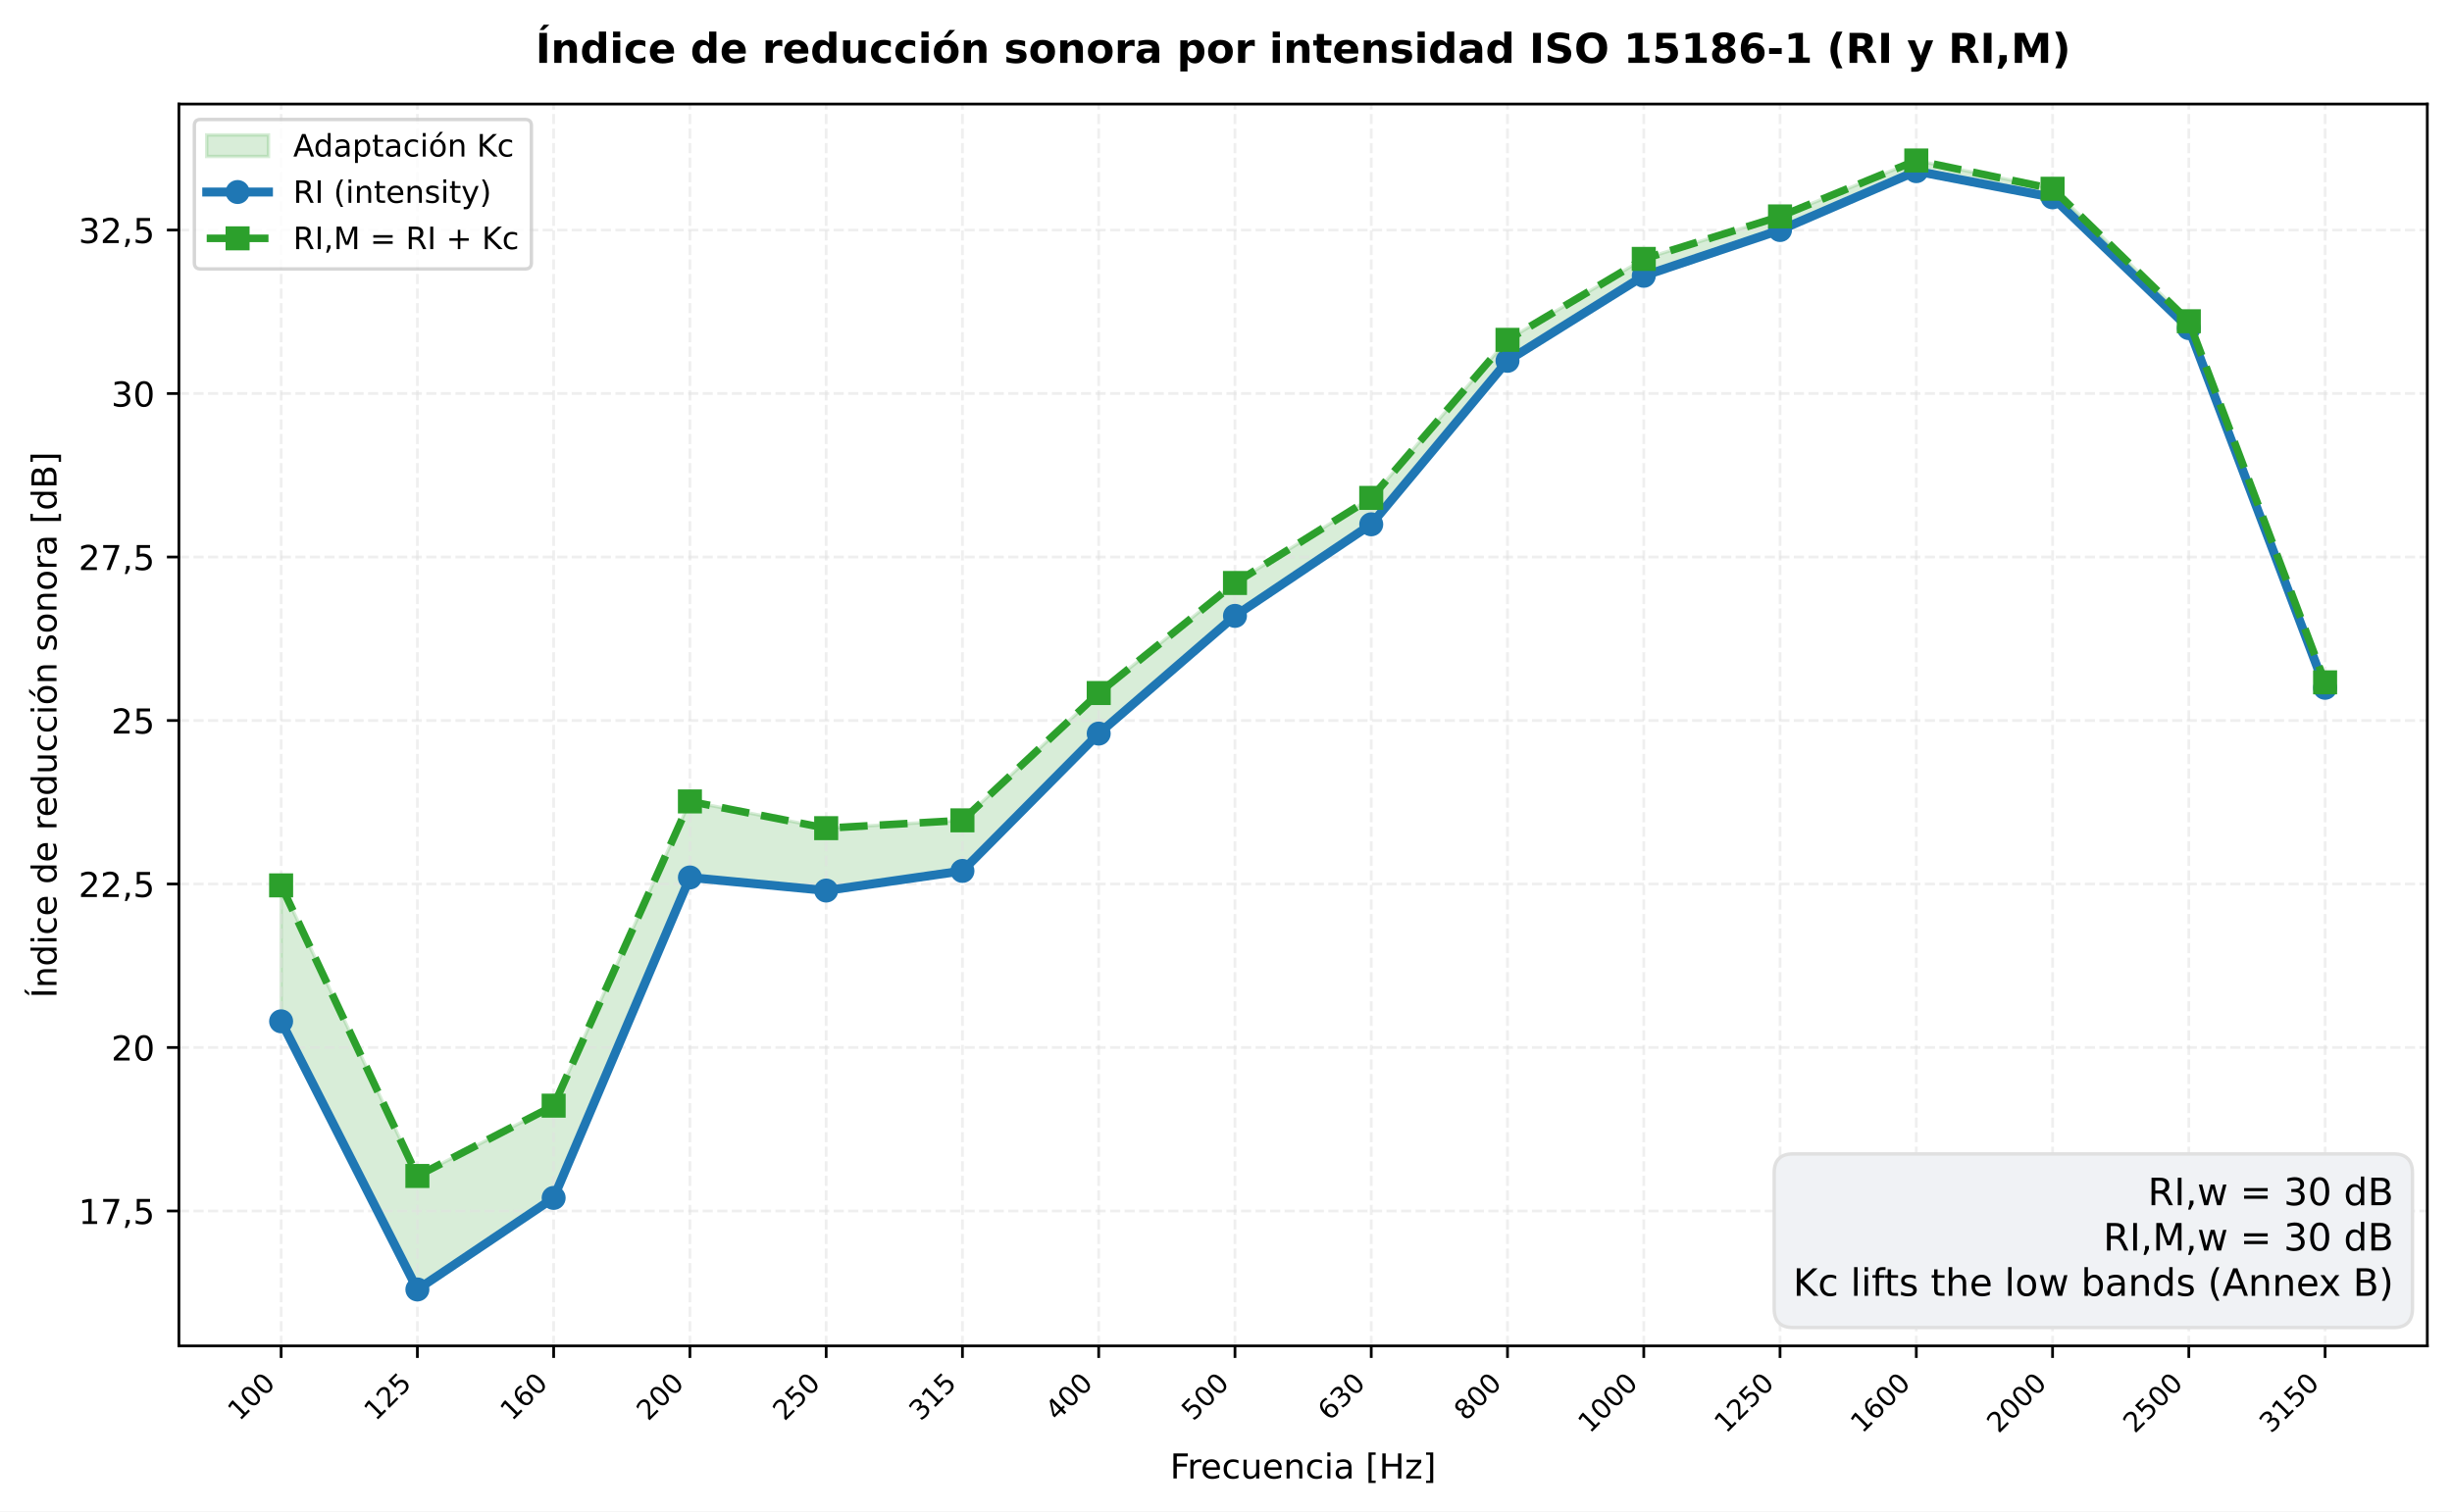
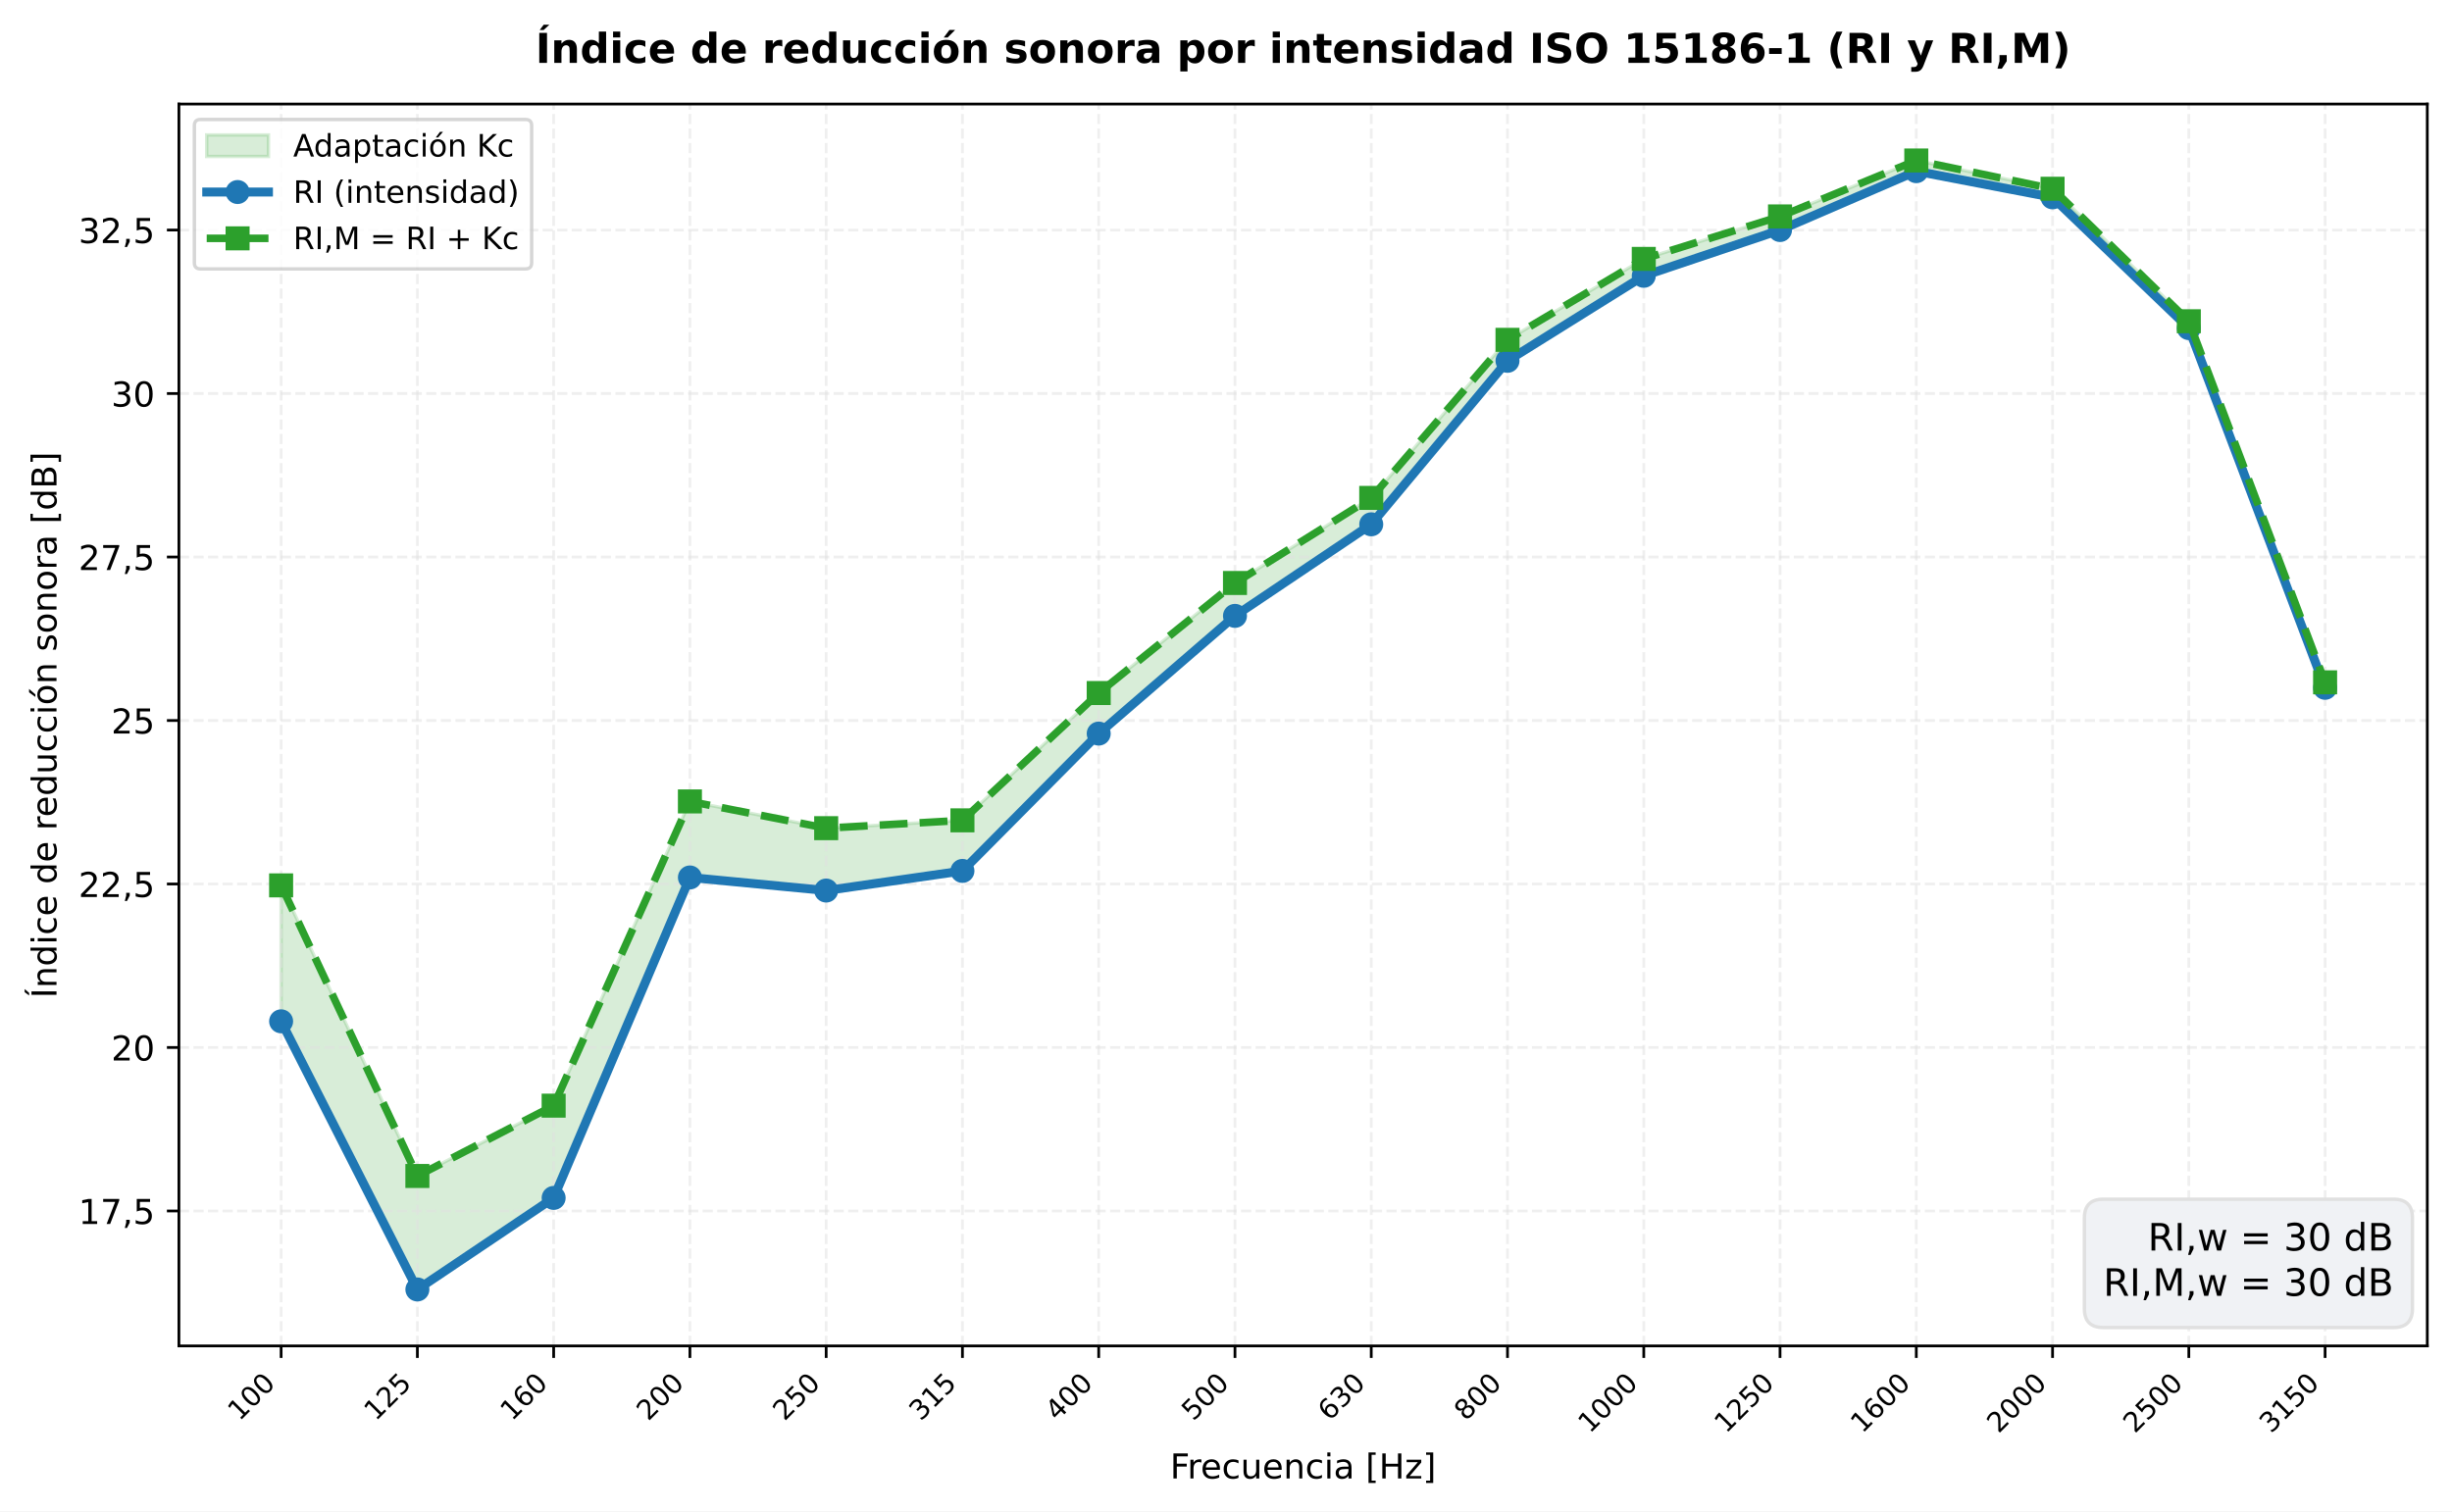
<svg xmlns="http://www.w3.org/2000/svg" xmlns:xlink="http://www.w3.org/1999/xlink" width="714.579pt" height="440.589pt" viewBox="0 0 714.579 440.589" version="1.1">
  <defs>
    <style type="text/css">*{stroke-linejoin: round; stroke-linecap: butt}</style>
  </defs>
  <g id="figure_1">
    <g id="patch_1">
      <path d="M 0 440.589  L 714.579 440.589  L 714.579 0  L 0 0  z " style="fill: #ffffff" />
    </g>
    <g id="axes_1">
      <g id="patch_2">
        <path d="M 52.141 392.335  L 707.379 392.335  L 707.379 30.328  L 52.141 30.328  z " style="fill: #ffffff" />
      </g>
      <g id="FillBetweenPolyCollection_1">
        <defs>
          <path id="mf74dab63e1" d="M 81.925 -182.501  L 81.925 -142.868  L 121.636 -64.709  L 161.348 -91.398  L 201.059 -184.807  L 240.77 -180.994  L 280.482 -186.713  L 320.193 -226.746  L 359.905 -261.059  L 399.616 -287.748  L 439.327 -335.406  L 479.039 -360.188  L 518.75 -373.532  L 558.461 -390.689  L 598.173 -383.063  L 637.884 -344.937  L 677.596 -240.09  L 677.596 -241.688  L 677.596 -241.688  L 637.884 -346.946  L 598.173 -385.567  L 558.461 -393.806  L 518.75 -377.502  L 479.039 -365.121  L 439.327 -341.528  L 399.616 -295.447  L 359.905 -270.649  L 320.193 -238.568  L 280.482 -201.456  L 240.77 -199.176  L 201.059 -206.973  L 161.348 -118.288  L 121.636 -97.791  L 81.925 -182.501  z " style="stroke: #2ca02c; stroke-opacity: 0.18" />
        </defs>
        <g clip-path="url(#p28087a053f)">
          <use xlink:href="#mf74dab63e1" x="0" y="440.589" style="fill: #2ca02c; fill-opacity: 0.18; stroke: #2ca02c; stroke-opacity: 0.18" />
        </g>
      </g>
      <g id="matplotlib.axis_1">
        <g id="xtick_1">
          <g id="line2d_1">
            <path d="M 81.925 392.335  L 81.925 30.328  " clip-path="url(#p28087a053f)" style="fill: none; stroke-dasharray: 2.96,1.28; stroke-dashoffset: 0; stroke: #e0e0e0; stroke-opacity: 0.5; stroke-width: 0.8" />
          </g>
          <g id="line2d_2">
            <defs>
              <path id="m3d27035b55" d="M 0 0  L 0 3.5  " style="stroke: #000000; stroke-width: 0.8" />
            </defs>
            <g>
              <use xlink:href="#m3d27035b55" x="81.925" y="392.335" style="stroke: #000000; stroke-width: 0.8" />
            </g>
          </g>
          <g id="text_1">
            <text style="font-size: 8px; font-family: 'DejaVu Sans', 'Bitstream Vera Sans', 'Computer Modern Sans Serif', 'Lucida Grande', 'Verdana', 'Geneva', 'Lucid', 'Arial', 'Helvetica', 'Avant Garde', sans-serif" transform="translate(69.76844 414.4302) rotate(-45)">100</text>
          </g>
        </g>
        <g id="xtick_2">
          <g id="line2d_3">
            <path d="M 121.636 392.335  L 121.636 30.328  " clip-path="url(#p28087a053f)" style="fill: none; stroke-dasharray: 2.96,1.28; stroke-dashoffset: 0; stroke: #e0e0e0; stroke-opacity: 0.5; stroke-width: 0.8" />
          </g>
          <g id="line2d_4">
            <g>
              <use xlink:href="#m3d27035b55" x="121.636" y="392.335" style="stroke: #000000; stroke-width: 0.8" />
            </g>
          </g>
          <g id="text_2">
            <text style="font-size: 8px; font-family: 'DejaVu Sans', 'Bitstream Vera Sans', 'Computer Modern Sans Serif', 'Lucida Grande', 'Verdana', 'Geneva', 'Lucid', 'Arial', 'Helvetica', 'Avant Garde', sans-serif" transform="translate(109.4798 414.4302) rotate(-45)">125</text>
          </g>
        </g>
        <g id="xtick_3">
          <g id="line2d_5">
            <path d="M 161.348 392.335  L 161.348 30.328  " clip-path="url(#p28087a053f)" style="fill: none; stroke-dasharray: 2.96,1.28; stroke-dashoffset: 0; stroke: #e0e0e0; stroke-opacity: 0.5; stroke-width: 0.8" />
          </g>
          <g id="line2d_6">
            <g>
              <use xlink:href="#m3d27035b55" x="161.348" y="392.335" style="stroke: #000000; stroke-width: 0.8" />
            </g>
          </g>
          <g id="text_3">
            <text style="font-size: 8px; font-family: 'DejaVu Sans', 'Bitstream Vera Sans', 'Computer Modern Sans Serif', 'Lucida Grande', 'Verdana', 'Geneva', 'Lucid', 'Arial', 'Helvetica', 'Avant Garde', sans-serif" transform="translate(149.1912 414.4302) rotate(-45)">160</text>
          </g>
        </g>
        <g id="xtick_4">
          <g id="line2d_7">
            <path d="M 201.059 392.335  L 201.059 30.328  " clip-path="url(#p28087a053f)" style="fill: none; stroke-dasharray: 2.96,1.28; stroke-dashoffset: 0; stroke: #e0e0e0; stroke-opacity: 0.5; stroke-width: 0.8" />
          </g>
          <g id="line2d_8">
            <g>
              <use xlink:href="#m3d27035b55" x="201.059" y="392.335" style="stroke: #000000; stroke-width: 0.8" />
            </g>
          </g>
          <g id="text_4">
            <text style="font-size: 8px; font-family: 'DejaVu Sans', 'Bitstream Vera Sans', 'Computer Modern Sans Serif', 'Lucida Grande', 'Verdana', 'Geneva', 'Lucid', 'Arial', 'Helvetica', 'Avant Garde', sans-serif" transform="translate(188.9026 414.4302) rotate(-45)">200</text>
          </g>
        </g>
        <g id="xtick_5">
          <g id="line2d_9">
            <path d="M 240.77 392.335  L 240.77 30.328  " clip-path="url(#p28087a053f)" style="fill: none; stroke-dasharray: 2.96,1.28; stroke-dashoffset: 0; stroke: #e0e0e0; stroke-opacity: 0.5; stroke-width: 0.8" />
          </g>
          <g id="line2d_10">
            <g>
              <use xlink:href="#m3d27035b55" x="240.77" y="392.335" style="stroke: #000000; stroke-width: 0.8" />
            </g>
          </g>
          <g id="text_5">
            <text style="font-size: 8px; font-family: 'DejaVu Sans', 'Bitstream Vera Sans', 'Computer Modern Sans Serif', 'Lucida Grande', 'Verdana', 'Geneva', 'Lucid', 'Arial', 'Helvetica', 'Avant Garde', sans-serif" transform="translate(228.6139 414.4302) rotate(-45)">250</text>
          </g>
        </g>
        <g id="xtick_6">
          <g id="line2d_11">
            <path d="M 280.482 392.335  L 280.482 30.328  " clip-path="url(#p28087a053f)" style="fill: none; stroke-dasharray: 2.96,1.28; stroke-dashoffset: 0; stroke: #e0e0e0; stroke-opacity: 0.5; stroke-width: 0.8" />
          </g>
          <g id="line2d_12">
            <g>
              <use xlink:href="#m3d27035b55" x="280.482" y="392.335" style="stroke: #000000; stroke-width: 0.8" />
            </g>
          </g>
          <g id="text_6">
            <text style="font-size: 8px; font-family: 'DejaVu Sans', 'Bitstream Vera Sans', 'Computer Modern Sans Serif', 'Lucida Grande', 'Verdana', 'Geneva', 'Lucid', 'Arial', 'Helvetica', 'Avant Garde', sans-serif" transform="translate(268.3253 414.4302) rotate(-45)">315</text>
          </g>
        </g>
        <g id="xtick_7">
          <g id="line2d_13">
            <path d="M 320.193 392.335  L 320.193 30.328  " clip-path="url(#p28087a053f)" style="fill: none; stroke-dasharray: 2.96,1.28; stroke-dashoffset: 0; stroke: #e0e0e0; stroke-opacity: 0.5; stroke-width: 0.8" />
          </g>
          <g id="line2d_14">
            <g>
              <use xlink:href="#m3d27035b55" x="320.193" y="392.335" style="stroke: #000000; stroke-width: 0.8" />
            </g>
          </g>
          <g id="text_7">
            <text style="font-size: 8px; font-family: 'DejaVu Sans', 'Bitstream Vera Sans', 'Computer Modern Sans Serif', 'Lucida Grande', 'Verdana', 'Geneva', 'Lucid', 'Arial', 'Helvetica', 'Avant Garde', sans-serif" transform="translate(308.0367 414.4302) rotate(-45)">400</text>
          </g>
        </g>
        <g id="xtick_8">
          <g id="line2d_15">
            <path d="M 359.905 392.335  L 359.905 30.328  " clip-path="url(#p28087a053f)" style="fill: none; stroke-dasharray: 2.96,1.28; stroke-dashoffset: 0; stroke: #e0e0e0; stroke-opacity: 0.5; stroke-width: 0.8" />
          </g>
          <g id="line2d_16">
            <g>
              <use xlink:href="#m3d27035b55" x="359.905" y="392.335" style="stroke: #000000; stroke-width: 0.8" />
            </g>
          </g>
          <g id="text_8">
            <text style="font-size: 8px; font-family: 'DejaVu Sans', 'Bitstream Vera Sans', 'Computer Modern Sans Serif', 'Lucida Grande', 'Verdana', 'Geneva', 'Lucid', 'Arial', 'Helvetica', 'Avant Garde', sans-serif" transform="translate(347.7481 414.4302) rotate(-45)">500</text>
          </g>
        </g>
        <g id="xtick_9">
          <g id="line2d_17">
            <path d="M 399.616 392.335  L 399.616 30.328  " clip-path="url(#p28087a053f)" style="fill: none; stroke-dasharray: 2.96,1.28; stroke-dashoffset: 0; stroke: #e0e0e0; stroke-opacity: 0.5; stroke-width: 0.8" />
          </g>
          <g id="line2d_18">
            <g>
              <use xlink:href="#m3d27035b55" x="399.616" y="392.335" style="stroke: #000000; stroke-width: 0.8" />
            </g>
          </g>
          <g id="text_9">
            <text style="font-size: 8px; font-family: 'DejaVu Sans', 'Bitstream Vera Sans', 'Computer Modern Sans Serif', 'Lucida Grande', 'Verdana', 'Geneva', 'Lucid', 'Arial', 'Helvetica', 'Avant Garde', sans-serif" transform="translate(387.4594 414.4302) rotate(-45)">630</text>
          </g>
        </g>
        <g id="xtick_10">
          <g id="line2d_19">
            <path d="M 439.327 392.335  L 439.327 30.328  " clip-path="url(#p28087a053f)" style="fill: none; stroke-dasharray: 2.96,1.28; stroke-dashoffset: 0; stroke: #e0e0e0; stroke-opacity: 0.5; stroke-width: 0.8" />
          </g>
          <g id="line2d_20">
            <g>
              <use xlink:href="#m3d27035b55" x="439.327" y="392.335" style="stroke: #000000; stroke-width: 0.8" />
            </g>
          </g>
          <g id="text_10">
            <text style="font-size: 8px; font-family: 'DejaVu Sans', 'Bitstream Vera Sans', 'Computer Modern Sans Serif', 'Lucida Grande', 'Verdana', 'Geneva', 'Lucid', 'Arial', 'Helvetica', 'Avant Garde', sans-serif" transform="translate(427.1708 414.4302) rotate(-45)">800</text>
          </g>
        </g>
        <g id="xtick_11">
          <g id="line2d_21">
            <path d="M 479.039 392.335  L 479.039 30.328  " clip-path="url(#p28087a053f)" style="fill: none; stroke-dasharray: 2.96,1.28; stroke-dashoffset: 0; stroke: #e0e0e0; stroke-opacity: 0.5; stroke-width: 0.8" />
          </g>
          <g id="line2d_22">
            <g>
              <use xlink:href="#m3d27035b55" x="479.039" y="392.335" style="stroke: #000000; stroke-width: 0.8" />
            </g>
          </g>
          <g id="text_11">
            <text style="font-size: 8px; font-family: 'DejaVu Sans', 'Bitstream Vera Sans', 'Computer Modern Sans Serif', 'Lucida Grande', 'Verdana', 'Geneva', 'Lucid', 'Arial', 'Helvetica', 'Avant Garde', sans-serif" transform="translate(463.283 418.0294) rotate(-45)">1000</text>
          </g>
        </g>
        <g id="xtick_12">
          <g id="line2d_23">
            <path d="M 518.75 392.335  L 518.75 30.328  " clip-path="url(#p28087a053f)" style="fill: none; stroke-dasharray: 2.96,1.28; stroke-dashoffset: 0; stroke: #e0e0e0; stroke-opacity: 0.5; stroke-width: 0.8" />
          </g>
          <g id="line2d_24">
            <g>
              <use xlink:href="#m3d27035b55" x="518.75" y="392.335" style="stroke: #000000; stroke-width: 0.8" />
            </g>
          </g>
          <g id="text_12">
            <text style="font-size: 8px; font-family: 'DejaVu Sans', 'Bitstream Vera Sans', 'Computer Modern Sans Serif', 'Lucida Grande', 'Verdana', 'Geneva', 'Lucid', 'Arial', 'Helvetica', 'Avant Garde', sans-serif" transform="translate(502.9944 418.0294) rotate(-45)">1250</text>
          </g>
        </g>
        <g id="xtick_13">
          <g id="line2d_25">
            <path d="M 558.461 392.335  L 558.461 30.328  " clip-path="url(#p28087a053f)" style="fill: none; stroke-dasharray: 2.96,1.28; stroke-dashoffset: 0; stroke: #e0e0e0; stroke-opacity: 0.5; stroke-width: 0.8" />
          </g>
          <g id="line2d_26">
            <g>
              <use xlink:href="#m3d27035b55" x="558.461" y="392.335" style="stroke: #000000; stroke-width: 0.8" />
            </g>
          </g>
          <g id="text_13">
            <text style="font-size: 8px; font-family: 'DejaVu Sans', 'Bitstream Vera Sans', 'Computer Modern Sans Serif', 'Lucida Grande', 'Verdana', 'Geneva', 'Lucid', 'Arial', 'Helvetica', 'Avant Garde', sans-serif" transform="translate(542.7057 418.0294) rotate(-45)">1600</text>
          </g>
        </g>
        <g id="xtick_14">
          <g id="line2d_27">
            <path d="M 598.173 392.335  L 598.173 30.328  " clip-path="url(#p28087a053f)" style="fill: none; stroke-dasharray: 2.96,1.28; stroke-dashoffset: 0; stroke: #e0e0e0; stroke-opacity: 0.5; stroke-width: 0.8" />
          </g>
          <g id="line2d_28">
            <g>
              <use xlink:href="#m3d27035b55" x="598.173" y="392.335" style="stroke: #000000; stroke-width: 0.8" />
            </g>
          </g>
          <g id="text_14">
            <text style="font-size: 8px; font-family: 'DejaVu Sans', 'Bitstream Vera Sans', 'Computer Modern Sans Serif', 'Lucida Grande', 'Verdana', 'Geneva', 'Lucid', 'Arial', 'Helvetica', 'Avant Garde', sans-serif" transform="translate(582.4171 418.0294) rotate(-45)">2000</text>
          </g>
        </g>
        <g id="xtick_15">
          <g id="line2d_29">
            <path d="M 637.884 392.335  L 637.884 30.328  " clip-path="url(#p28087a053f)" style="fill: none; stroke-dasharray: 2.96,1.28; stroke-dashoffset: 0; stroke: #e0e0e0; stroke-opacity: 0.5; stroke-width: 0.8" />
          </g>
          <g id="line2d_30">
            <g>
              <use xlink:href="#m3d27035b55" x="637.884" y="392.335" style="stroke: #000000; stroke-width: 0.8" />
            </g>
          </g>
          <g id="text_15">
            <text style="font-size: 8px; font-family: 'DejaVu Sans', 'Bitstream Vera Sans', 'Computer Modern Sans Serif', 'Lucida Grande', 'Verdana', 'Geneva', 'Lucid', 'Arial', 'Helvetica', 'Avant Garde', sans-serif" transform="translate(622.1285 418.0294) rotate(-45)">2500</text>
          </g>
        </g>
        <g id="xtick_16">
          <g id="line2d_31">
            <path d="M 677.596 392.335  L 677.596 30.328  " clip-path="url(#p28087a053f)" style="fill: none; stroke-dasharray: 2.96,1.28; stroke-dashoffset: 0; stroke: #e0e0e0; stroke-opacity: 0.5; stroke-width: 0.8" />
          </g>
          <g id="line2d_32">
            <g>
              <use xlink:href="#m3d27035b55" x="677.596" y="392.335" style="stroke: #000000; stroke-width: 0.8" />
            </g>
          </g>
          <g id="text_16">
            <text style="font-size: 8px; font-family: 'DejaVu Sans', 'Bitstream Vera Sans', 'Computer Modern Sans Serif', 'Lucida Grande', 'Verdana', 'Geneva', 'Lucid', 'Arial', 'Helvetica', 'Avant Garde', sans-serif" transform="translate(661.8399 418.0294) rotate(-45)">3150</text>
          </g>
        </g>
        <g id="text_17">
          <text style="font-size: 10px; font-family: 'DejaVu Sans', 'Bitstream Vera Sans', 'Computer Modern Sans Serif', 'Lucida Grande', 'Verdana', 'Geneva', 'Lucid', 'Arial', 'Helvetica', 'Avant Garde', sans-serif; text-anchor: middle" x="379.76" y="430.987" transform="rotate(-0 379.7602 430.9868)">Frecuencia [Hz]</text>
        </g>
      </g>
      <g id="matplotlib.axis_2">
        <g id="ytick_1">
          <g id="line2d_33">
            <path d="M 52.141 353.004  L 707.379 353.004  " clip-path="url(#p28087a053f)" style="fill: none; stroke-dasharray: 2.96,1.28; stroke-dashoffset: 0; stroke: #e0e0e0; stroke-opacity: 0.5; stroke-width: 0.8" />
          </g>
          <g id="line2d_34">
            <defs>
              <path id="mef640d9f3a" d="M 0 0  L -3.5 0  " style="stroke: #000000; stroke-width: 0.8" />
            </defs>
            <g>
              <use xlink:href="#mef640d9f3a" x="52.141" y="353.004" style="stroke: #000000; stroke-width: 0.8" />
            </g>
          </g>
          <g id="text_18">
            <text style="font-size: 10px; font-family: 'DejaVu Sans', 'Bitstream Vera Sans', 'Computer Modern Sans Serif', 'Lucida Grande', 'Verdana', 'Geneva', 'Lucid', 'Arial', 'Helvetica', 'Avant Garde', sans-serif; text-anchor: end" x="45.141" y="356.803" transform="rotate(-0 45.14141 356.8031)">17,5</text>
          </g>
        </g>
        <g id="ytick_2">
          <g id="line2d_35">
            <path d="M 52.141 305.346  L 707.379 305.346  " clip-path="url(#p28087a053f)" style="fill: none; stroke-dasharray: 2.96,1.28; stroke-dashoffset: 0; stroke: #e0e0e0; stroke-opacity: 0.5; stroke-width: 0.8" />
          </g>
          <g id="line2d_36">
            <g>
              <use xlink:href="#mef640d9f3a" x="52.141" y="305.346" style="stroke: #000000; stroke-width: 0.8" />
            </g>
          </g>
          <g id="text_19">
            <text style="font-size: 10px; font-family: 'DejaVu Sans', 'Bitstream Vera Sans', 'Computer Modern Sans Serif', 'Lucida Grande', 'Verdana', 'Geneva', 'Lucid', 'Arial', 'Helvetica', 'Avant Garde', sans-serif; text-anchor: end" x="45.141" y="309.145" transform="rotate(-0 45.14141 309.1453)">20</text>
          </g>
        </g>
        <g id="ytick_3">
          <g id="line2d_37">
            <path d="M 52.141 257.689  L 707.379 257.689  " clip-path="url(#p28087a053f)" style="fill: none; stroke-dasharray: 2.96,1.28; stroke-dashoffset: 0; stroke: #e0e0e0; stroke-opacity: 0.5; stroke-width: 0.8" />
          </g>
          <g id="line2d_38">
            <g>
              <use xlink:href="#mef640d9f3a" x="52.141" y="257.689" style="stroke: #000000; stroke-width: 0.8" />
            </g>
          </g>
          <g id="text_20">
            <text style="font-size: 10px; font-family: 'DejaVu Sans', 'Bitstream Vera Sans', 'Computer Modern Sans Serif', 'Lucida Grande', 'Verdana', 'Geneva', 'Lucid', 'Arial', 'Helvetica', 'Avant Garde', sans-serif; text-anchor: end" x="45.141" y="261.487" transform="rotate(-0 45.14141 261.4875)">22,5</text>
          </g>
        </g>
        <g id="ytick_4">
          <g id="line2d_39">
            <path d="M 52.141 210.031  L 707.379 210.031  " clip-path="url(#p28087a053f)" style="fill: none; stroke-dasharray: 2.96,1.28; stroke-dashoffset: 0; stroke: #e0e0e0; stroke-opacity: 0.5; stroke-width: 0.8" />
          </g>
          <g id="line2d_40">
            <g>
              <use xlink:href="#mef640d9f3a" x="52.141" y="210.031" style="stroke: #000000; stroke-width: 0.8" />
            </g>
          </g>
          <g id="text_21">
            <text style="font-size: 10px; font-family: 'DejaVu Sans', 'Bitstream Vera Sans', 'Computer Modern Sans Serif', 'Lucida Grande', 'Verdana', 'Geneva', 'Lucid', 'Arial', 'Helvetica', 'Avant Garde', sans-serif; text-anchor: end" x="45.141" y="213.83" transform="rotate(-0 45.14141 213.8297)">25</text>
          </g>
        </g>
        <g id="ytick_5">
          <g id="line2d_41">
            <path d="M 52.141 162.373  L 707.379 162.373  " clip-path="url(#p28087a053f)" style="fill: none; stroke-dasharray: 2.96,1.28; stroke-dashoffset: 0; stroke: #e0e0e0; stroke-opacity: 0.5; stroke-width: 0.8" />
          </g>
          <g id="line2d_42">
            <g>
              <use xlink:href="#mef640d9f3a" x="52.141" y="162.373" style="stroke: #000000; stroke-width: 0.8" />
            </g>
          </g>
          <g id="text_22">
            <text style="font-size: 10px; font-family: 'DejaVu Sans', 'Bitstream Vera Sans', 'Computer Modern Sans Serif', 'Lucida Grande', 'Verdana', 'Geneva', 'Lucid', 'Arial', 'Helvetica', 'Avant Garde', sans-serif; text-anchor: end" x="45.141" y="166.172" transform="rotate(-0 45.14141 166.1718)">27,5</text>
          </g>
        </g>
        <g id="ytick_6">
          <g id="line2d_43">
            <path d="M 52.141 114.715  L 707.379 114.715  " clip-path="url(#p28087a053f)" style="fill: none; stroke-dasharray: 2.96,1.28; stroke-dashoffset: 0; stroke: #e0e0e0; stroke-opacity: 0.5; stroke-width: 0.8" />
          </g>
          <g id="line2d_44">
            <g>
              <use xlink:href="#mef640d9f3a" x="52.141" y="114.715" style="stroke: #000000; stroke-width: 0.8" />
            </g>
          </g>
          <g id="text_23">
            <text style="font-size: 10px; font-family: 'DejaVu Sans', 'Bitstream Vera Sans', 'Computer Modern Sans Serif', 'Lucida Grande', 'Verdana', 'Geneva', 'Lucid', 'Arial', 'Helvetica', 'Avant Garde', sans-serif; text-anchor: end" x="45.141" y="118.514" transform="rotate(-0 45.14141 118.514)">30</text>
          </g>
        </g>
        <g id="ytick_7">
          <g id="line2d_45">
            <path d="M 52.141 67.057  L 707.379 67.057  " clip-path="url(#p28087a053f)" style="fill: none; stroke-dasharray: 2.96,1.28; stroke-dashoffset: 0; stroke: #e0e0e0; stroke-opacity: 0.5; stroke-width: 0.8" />
          </g>
          <g id="line2d_46">
            <g>
              <use xlink:href="#mef640d9f3a" x="52.141" y="67.057" style="stroke: #000000; stroke-width: 0.8" />
            </g>
          </g>
          <g id="text_24">
            <text style="font-size: 10px; font-family: 'DejaVu Sans', 'Bitstream Vera Sans', 'Computer Modern Sans Serif', 'Lucida Grande', 'Verdana', 'Geneva', 'Lucid', 'Arial', 'Helvetica', 'Avant Garde', sans-serif; text-anchor: end" x="45.141" y="70.856" transform="rotate(-0 45.14141 70.85624)">32,5</text>
          </g>
        </g>
        <g id="text_25">
          <text style="font-size: 10px; font-family: 'DejaVu Sans', 'Bitstream Vera Sans', 'Computer Modern Sans Serif', 'Lucida Grande', 'Verdana', 'Geneva', 'Lucid', 'Arial', 'Helvetica', 'Avant Garde', sans-serif; text-anchor: middle" x="16.473" y="211.331" transform="rotate(-90 16.47344 211.3315)">Índice de reducción sonora [dB]</text>
        </g>
      </g>
      <g id="patch_3">
        <path d="M 52.141 392.335  L 52.141 30.328  " style="fill: none; stroke: #000000; stroke-width: 0.8; stroke-linejoin: miter; stroke-linecap: square" />
      </g>
      <g id="patch_4">
        <path d="M 707.379 392.335  L 707.379 30.328  " style="fill: none; stroke: #000000; stroke-width: 0.8; stroke-linejoin: miter; stroke-linecap: square" />
      </g>
      <g id="patch_5">
        <path d="M 52.141 392.335  L 707.379 392.335  " style="fill: none; stroke: #000000; stroke-width: 0.8; stroke-linejoin: miter; stroke-linecap: square" />
      </g>
      <g id="patch_6">
        <path d="M 52.141 30.328  L 707.379 30.328  " style="fill: none; stroke: #000000; stroke-width: 0.8; stroke-linejoin: miter; stroke-linecap: square" />
      </g>
      <g id="text_26">
        <g id="patch_7">
-           <path d="M 522.551 386.975  L 697.55 386.975  Q 703.05 386.975 703.05 381.475  L 703.05 341.866  Q 703.05 336.366 697.55 336.366  L 522.551 336.366  Q 517.051 336.366 517.051 341.866  L 517.051 381.475  Q 517.051 386.975 522.551 386.975  z " style="fill: #f0f2f5; stroke: #e0e0e0; stroke-linejoin: miter" />
-         </g>
-         <text style="font-size: 11px; font-family: 'DejaVu Sans', 'Bitstream Vera Sans', 'Computer Modern Sans Serif', 'Lucida Grande', 'Verdana', 'Geneva', 'Lucid', 'Arial', 'Helvetica', 'Avant Garde', sans-serif" transform="translate(625.9371 351.325)">RI,w = 30 dB</text>
-         <text style="font-size: 11px; font-family: 'DejaVu Sans', 'Bitstream Vera Sans', 'Computer Modern Sans Serif', 'Lucida Grande', 'Verdana', 'Geneva', 'Lucid', 'Arial', 'Helvetica', 'Avant Garde', sans-serif" transform="translate(612.9502 364.528)">RI,M,w = 30 dB</text>
-         <text style="font-size: 11px; font-family: 'DejaVu Sans', 'Bitstream Vera Sans', 'Computer Modern Sans Serif', 'Lucida Grande', 'Verdana', 'Geneva', 'Lucid', 'Arial', 'Helvetica', 'Avant Garde', sans-serif" transform="translate(522.5508 377.731)">Kc lifts the low bands (Annex B)</text>
+           <path d="M 612.95 386.975  L 697.55 386.975  Q 703.05 386.975 703.05 381.475  L 703.05 355.069  Q 703.05 349.569 697.55 349.569  L 612.95 349.569  Q 607.45 349.569 607.45 355.069  L 607.45 381.475  Q 607.45 386.975 612.95 386.975  z " style="fill: #f0f2f5; stroke: #e0e0e0; stroke-linejoin: miter" />
+         </g>
+         <text style="font-size: 11px; font-family: 'DejaVu Sans', 'Bitstream Vera Sans', 'Computer Modern Sans Serif', 'Lucida Grande', 'Verdana', 'Geneva', 'Lucid', 'Arial', 'Helvetica', 'Avant Garde', sans-serif" transform="translate(625.9371 364.528)">RI,w = 30 dB</text>
+         <text style="font-size: 11px; font-family: 'DejaVu Sans', 'Bitstream Vera Sans', 'Computer Modern Sans Serif', 'Lucida Grande', 'Verdana', 'Geneva', 'Lucid', 'Arial', 'Helvetica', 'Avant Garde', sans-serif" transform="translate(612.9502 377.731)">RI,M,w = 30 dB</text>
      </g>
      <g id="text_27">
        <text style="font-weight: 700; font-size: 12px; font-family: 'DejaVu Sans', 'Bitstream Vera Sans', 'Computer Modern Sans Serif', 'Lucida Grande', 'Verdana', 'Geneva', 'Lucid', 'Arial', 'Helvetica', 'Avant Garde', sans-serif; text-anchor: middle" x="379.76" y="18.328" transform="rotate(-0 379.7602 18.32812)">Índice de reducción sonora por intensidad ISO 15186-1 (RI y RI,M)</text>
      </g>
      <g id="line2d_47">
        <path d="M 81.925 297.721  L 121.636 375.88  L 161.348 349.192  L 201.059 255.782  L 240.77 259.595  L 280.482 253.876  L 320.193 213.843  L 359.905 179.53  L 399.616 152.841  L 439.327 105.184  L 479.039 80.402  L 518.75 67.057  L 558.461 49.901  L 598.173 57.526  L 637.884 95.652  L 677.596 200.499  " clip-path="url(#p28087a053f)" style="fill: none; stroke: #1f77b4; stroke-width: 2.6; stroke-linecap: square" />
        <defs>
          <path id="m49466b02c9" d="M 0 3  C 0.796 3 1.559 2.684 2.121 2.121  C 2.684 1.559 3 0.796 3 0  C 3 -0.796 2.684 -1.559 2.121 -2.121  C 1.559 -2.684 0.796 -3 0 -3  C -0.796 -3 -1.559 -2.684 -2.121 -2.121  C -2.684 -1.559 -3 -0.796 -3 0  C -3 0.796 -2.684 1.559 -2.121 2.121  C -1.559 2.684 -0.796 3 0 3  z " style="stroke: #1f77b4" />
        </defs>
        <g clip-path="url(#p28087a053f)">
          <use xlink:href="#m49466b02c9" x="81.925" y="297.721" style="fill: #1f77b4; stroke: #1f77b4" />
          <use xlink:href="#m49466b02c9" x="121.636" y="375.88" style="fill: #1f77b4; stroke: #1f77b4" />
          <use xlink:href="#m49466b02c9" x="161.348" y="349.192" style="fill: #1f77b4; stroke: #1f77b4" />
          <use xlink:href="#m49466b02c9" x="201.059" y="255.782" style="fill: #1f77b4; stroke: #1f77b4" />
          <use xlink:href="#m49466b02c9" x="240.77" y="259.595" style="fill: #1f77b4; stroke: #1f77b4" />
          <use xlink:href="#m49466b02c9" x="280.482" y="253.876" style="fill: #1f77b4; stroke: #1f77b4" />
          <use xlink:href="#m49466b02c9" x="320.193" y="213.843" style="fill: #1f77b4; stroke: #1f77b4" />
          <use xlink:href="#m49466b02c9" x="359.905" y="179.53" style="fill: #1f77b4; stroke: #1f77b4" />
          <use xlink:href="#m49466b02c9" x="399.616" y="152.841" style="fill: #1f77b4; stroke: #1f77b4" />
          <use xlink:href="#m49466b02c9" x="439.327" y="105.184" style="fill: #1f77b4; stroke: #1f77b4" />
          <use xlink:href="#m49466b02c9" x="479.039" y="80.402" style="fill: #1f77b4; stroke: #1f77b4" />
          <use xlink:href="#m49466b02c9" x="518.75" y="67.057" style="fill: #1f77b4; stroke: #1f77b4" />
          <use xlink:href="#m49466b02c9" x="558.461" y="49.901" style="fill: #1f77b4; stroke: #1f77b4" />
          <use xlink:href="#m49466b02c9" x="598.173" y="57.526" style="fill: #1f77b4; stroke: #1f77b4" />
          <use xlink:href="#m49466b02c9" x="637.884" y="95.652" style="fill: #1f77b4; stroke: #1f77b4" />
          <use xlink:href="#m49466b02c9" x="677.596" y="200.499" style="fill: #1f77b4; stroke: #1f77b4" />
        </g>
      </g>
      <g id="line2d_48">
        <path d="M 81.925 258.088  L 121.636 342.799  L 161.348 322.302  L 201.059 233.617  L 240.77 241.413  L 280.482 239.133  L 320.193 202.021  L 359.905 169.941  L 399.616 145.142  L 439.327 99.062  L 479.039 75.468  L 518.75 63.087  L 558.461 46.783  L 598.173 55.022  L 637.884 93.643  L 677.596 198.901  " clip-path="url(#p28087a053f)" style="fill: none; stroke-dasharray: 8.14,3.52; stroke-dashoffset: 0; stroke: #2ca02c; stroke-width: 2.2" />
        <defs>
          <path id="m17eb9bc728" d="M -3 3  L 3 3  L 3 -3  L -3 -3  z " style="stroke: #2ca02c; stroke-linejoin: miter" />
        </defs>
        <g clip-path="url(#p28087a053f)">
          <use xlink:href="#m17eb9bc728" x="81.925" y="258.088" style="fill: #2ca02c; stroke: #2ca02c; stroke-linejoin: miter" />
          <use xlink:href="#m17eb9bc728" x="121.636" y="342.799" style="fill: #2ca02c; stroke: #2ca02c; stroke-linejoin: miter" />
          <use xlink:href="#m17eb9bc728" x="161.348" y="322.302" style="fill: #2ca02c; stroke: #2ca02c; stroke-linejoin: miter" />
          <use xlink:href="#m17eb9bc728" x="201.059" y="233.617" style="fill: #2ca02c; stroke: #2ca02c; stroke-linejoin: miter" />
          <use xlink:href="#m17eb9bc728" x="240.77" y="241.413" style="fill: #2ca02c; stroke: #2ca02c; stroke-linejoin: miter" />
          <use xlink:href="#m17eb9bc728" x="280.482" y="239.133" style="fill: #2ca02c; stroke: #2ca02c; stroke-linejoin: miter" />
          <use xlink:href="#m17eb9bc728" x="320.193" y="202.021" style="fill: #2ca02c; stroke: #2ca02c; stroke-linejoin: miter" />
          <use xlink:href="#m17eb9bc728" x="359.905" y="169.941" style="fill: #2ca02c; stroke: #2ca02c; stroke-linejoin: miter" />
          <use xlink:href="#m17eb9bc728" x="399.616" y="145.142" style="fill: #2ca02c; stroke: #2ca02c; stroke-linejoin: miter" />
          <use xlink:href="#m17eb9bc728" x="439.327" y="99.062" style="fill: #2ca02c; stroke: #2ca02c; stroke-linejoin: miter" />
          <use xlink:href="#m17eb9bc728" x="479.039" y="75.468" style="fill: #2ca02c; stroke: #2ca02c; stroke-linejoin: miter" />
          <use xlink:href="#m17eb9bc728" x="518.75" y="63.087" style="fill: #2ca02c; stroke: #2ca02c; stroke-linejoin: miter" />
          <use xlink:href="#m17eb9bc728" x="558.461" y="46.783" style="fill: #2ca02c; stroke: #2ca02c; stroke-linejoin: miter" />
          <use xlink:href="#m17eb9bc728" x="598.173" y="55.022" style="fill: #2ca02c; stroke: #2ca02c; stroke-linejoin: miter" />
          <use xlink:href="#m17eb9bc728" x="637.884" y="93.643" style="fill: #2ca02c; stroke: #2ca02c; stroke-linejoin: miter" />
          <use xlink:href="#m17eb9bc728" x="677.596" y="198.901" style="fill: #2ca02c; stroke: #2ca02c; stroke-linejoin: miter" />
        </g>
      </g>
      <g id="legend_1">
        <g id="patch_8">
-           <path d="M 58.441 78.39  L 153.06 78.39  Q 154.86 78.39 154.86 76.59  L 154.86 36.628  Q 154.86 34.828 153.06 34.828  L 58.441 34.828  Q 56.641 34.828 56.641 36.628  L 56.641 76.59  Q 56.641 78.39 58.441 78.39  z " style="fill: #ffffff; opacity: 0.8; stroke: #cccccc; stroke-linejoin: miter" />
+           <path d="M 58.441 78.39  L 153.138 78.39  Q 154.938 78.39 154.938 76.59  L 154.938 36.628  Q 154.938 34.828 153.138 34.828  L 58.441 34.828  Q 56.641 34.828 56.641 36.628  L 56.641 76.59  Q 56.641 78.39 58.441 78.39  z " style="fill: #ffffff; opacity: 0.8; stroke: #cccccc; stroke-linejoin: miter" />
        </g>
        <g id="patch_9">
          <path d="M 60.241 45.627  L 78.241 45.627  L 78.241 39.327  L 60.241 39.327  z " style="fill: #2ca02c; fill-opacity: 0.18; stroke: #2ca02c; stroke-opacity: 0.18; stroke-linejoin: miter" />
        </g>
        <g id="text_28">
          <text style="font-size: 9px; font-family: 'DejaVu Sans', 'Bitstream Vera Sans', 'Computer Modern Sans Serif', 'Lucida Grande', 'Verdana', 'Geneva', 'Lucid', 'Arial', 'Helvetica', 'Avant Garde', sans-serif; text-anchor: start" x="85.441" y="45.627" transform="rotate(-0 85.44141 45.62672)">Adaptación Kc</text>
        </g>
        <g id="line2d_49">
          <path d="M 60.241 55.977  L 69.241 55.977  L 78.241 55.977  " style="fill: none; stroke: #1f77b4; stroke-width: 2.6; stroke-linecap: square" />
          <g>
            <use xlink:href="#m49466b02c9" x="69.241" y="55.977" style="fill: #1f77b4; stroke: #1f77b4" />
          </g>
        </g>
        <g id="text_29">
-           <text style="font-size: 9px; font-family: 'DejaVu Sans', 'Bitstream Vera Sans', 'Computer Modern Sans Serif', 'Lucida Grande', 'Verdana', 'Geneva', 'Lucid', 'Arial', 'Helvetica', 'Avant Garde', sans-serif; text-anchor: start" x="85.441" y="59.127" transform="rotate(-0 85.44141 59.12742)">RI (intensity)</text>
+           <text style="font-size: 9px; font-family: 'DejaVu Sans', 'Bitstream Vera Sans', 'Computer Modern Sans Serif', 'Lucida Grande', 'Verdana', 'Geneva', 'Lucid', 'Arial', 'Helvetica', 'Avant Garde', sans-serif; text-anchor: start" x="85.441" y="59.127" transform="rotate(-0 85.44141 59.12742)">RI (intensidad)</text>
        </g>
        <g id="line2d_50">
          <path d="M 60.241 69.478  L 69.241 69.478  L 78.241 69.478  " style="fill: none; stroke-dasharray: 8.14,3.52; stroke-dashoffset: 0; stroke: #2ca02c; stroke-width: 2.2" />
          <g>
            <use xlink:href="#m17eb9bc728" x="69.241" y="69.478" style="fill: #2ca02c; stroke: #2ca02c; stroke-linejoin: miter" />
          </g>
        </g>
        <g id="text_30">
          <text style="font-size: 9px; font-family: 'DejaVu Sans', 'Bitstream Vera Sans', 'Computer Modern Sans Serif', 'Lucida Grande', 'Verdana', 'Geneva', 'Lucid', 'Arial', 'Helvetica', 'Avant Garde', sans-serif; text-anchor: start" x="85.441" y="72.628" transform="rotate(-0 85.44141 72.62812)">RI,M = RI + Kc</text>
        </g>
      </g>
    </g>
  </g>
  <defs>
    <clipPath id="p28087a053f">
      <rect x="52.141" y="30.328" width="655.238" height="362.007" />
    </clipPath>
  </defs>
</svg>
